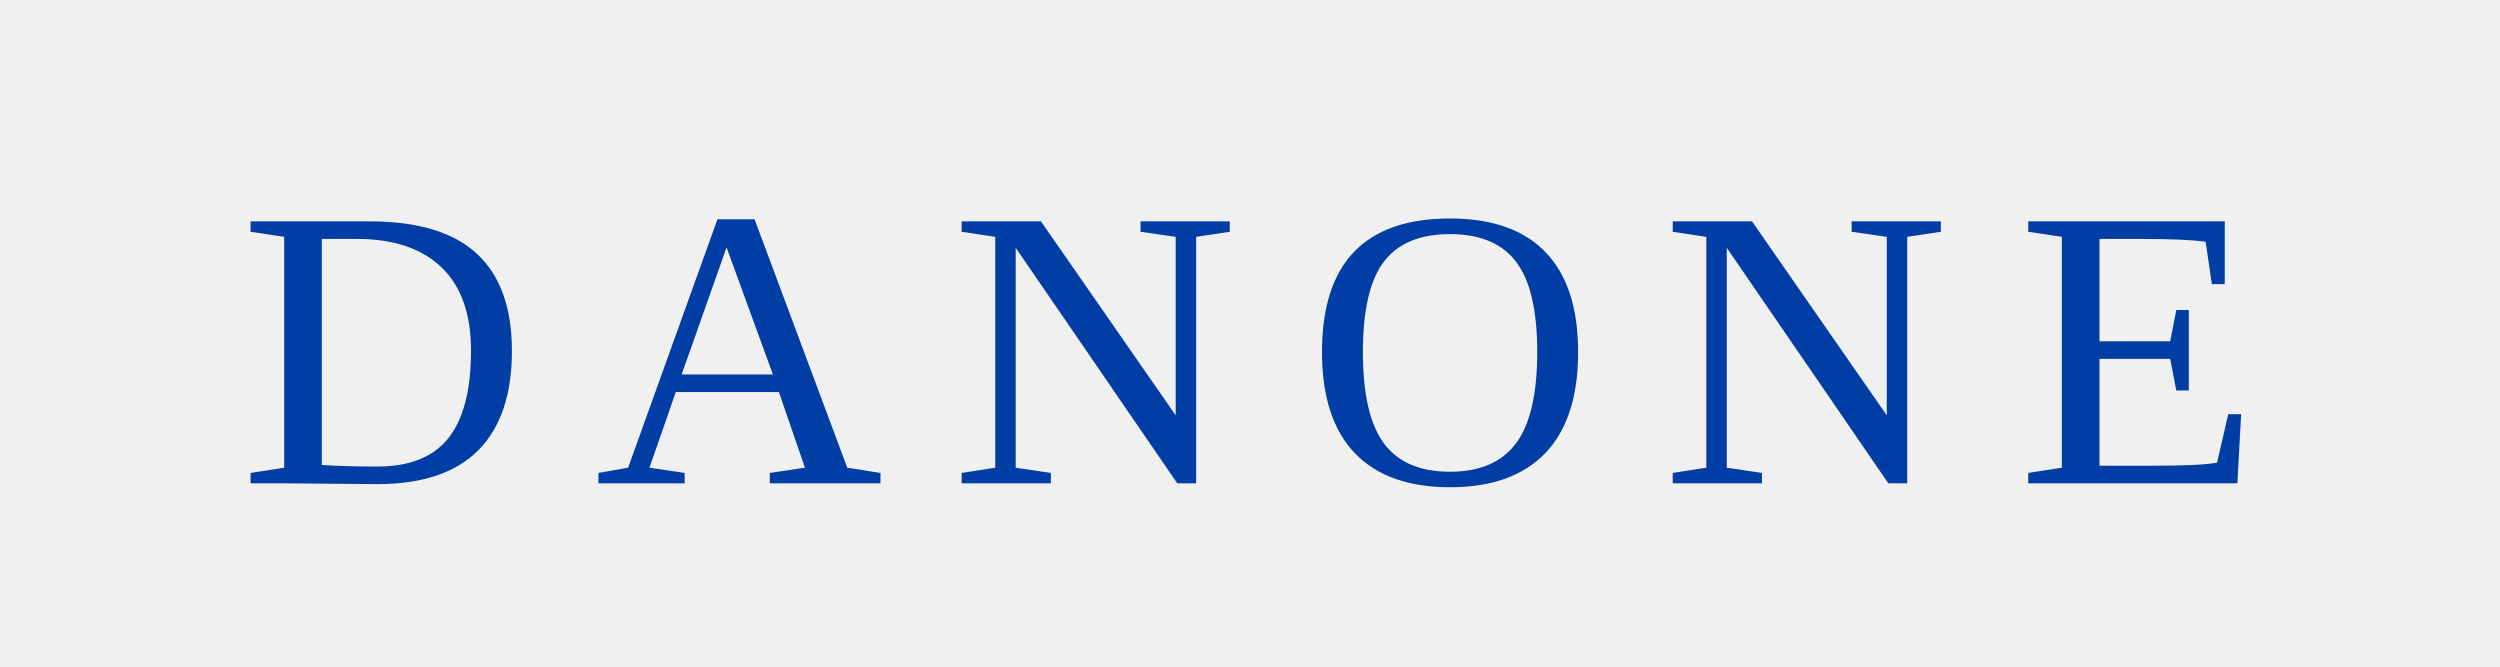
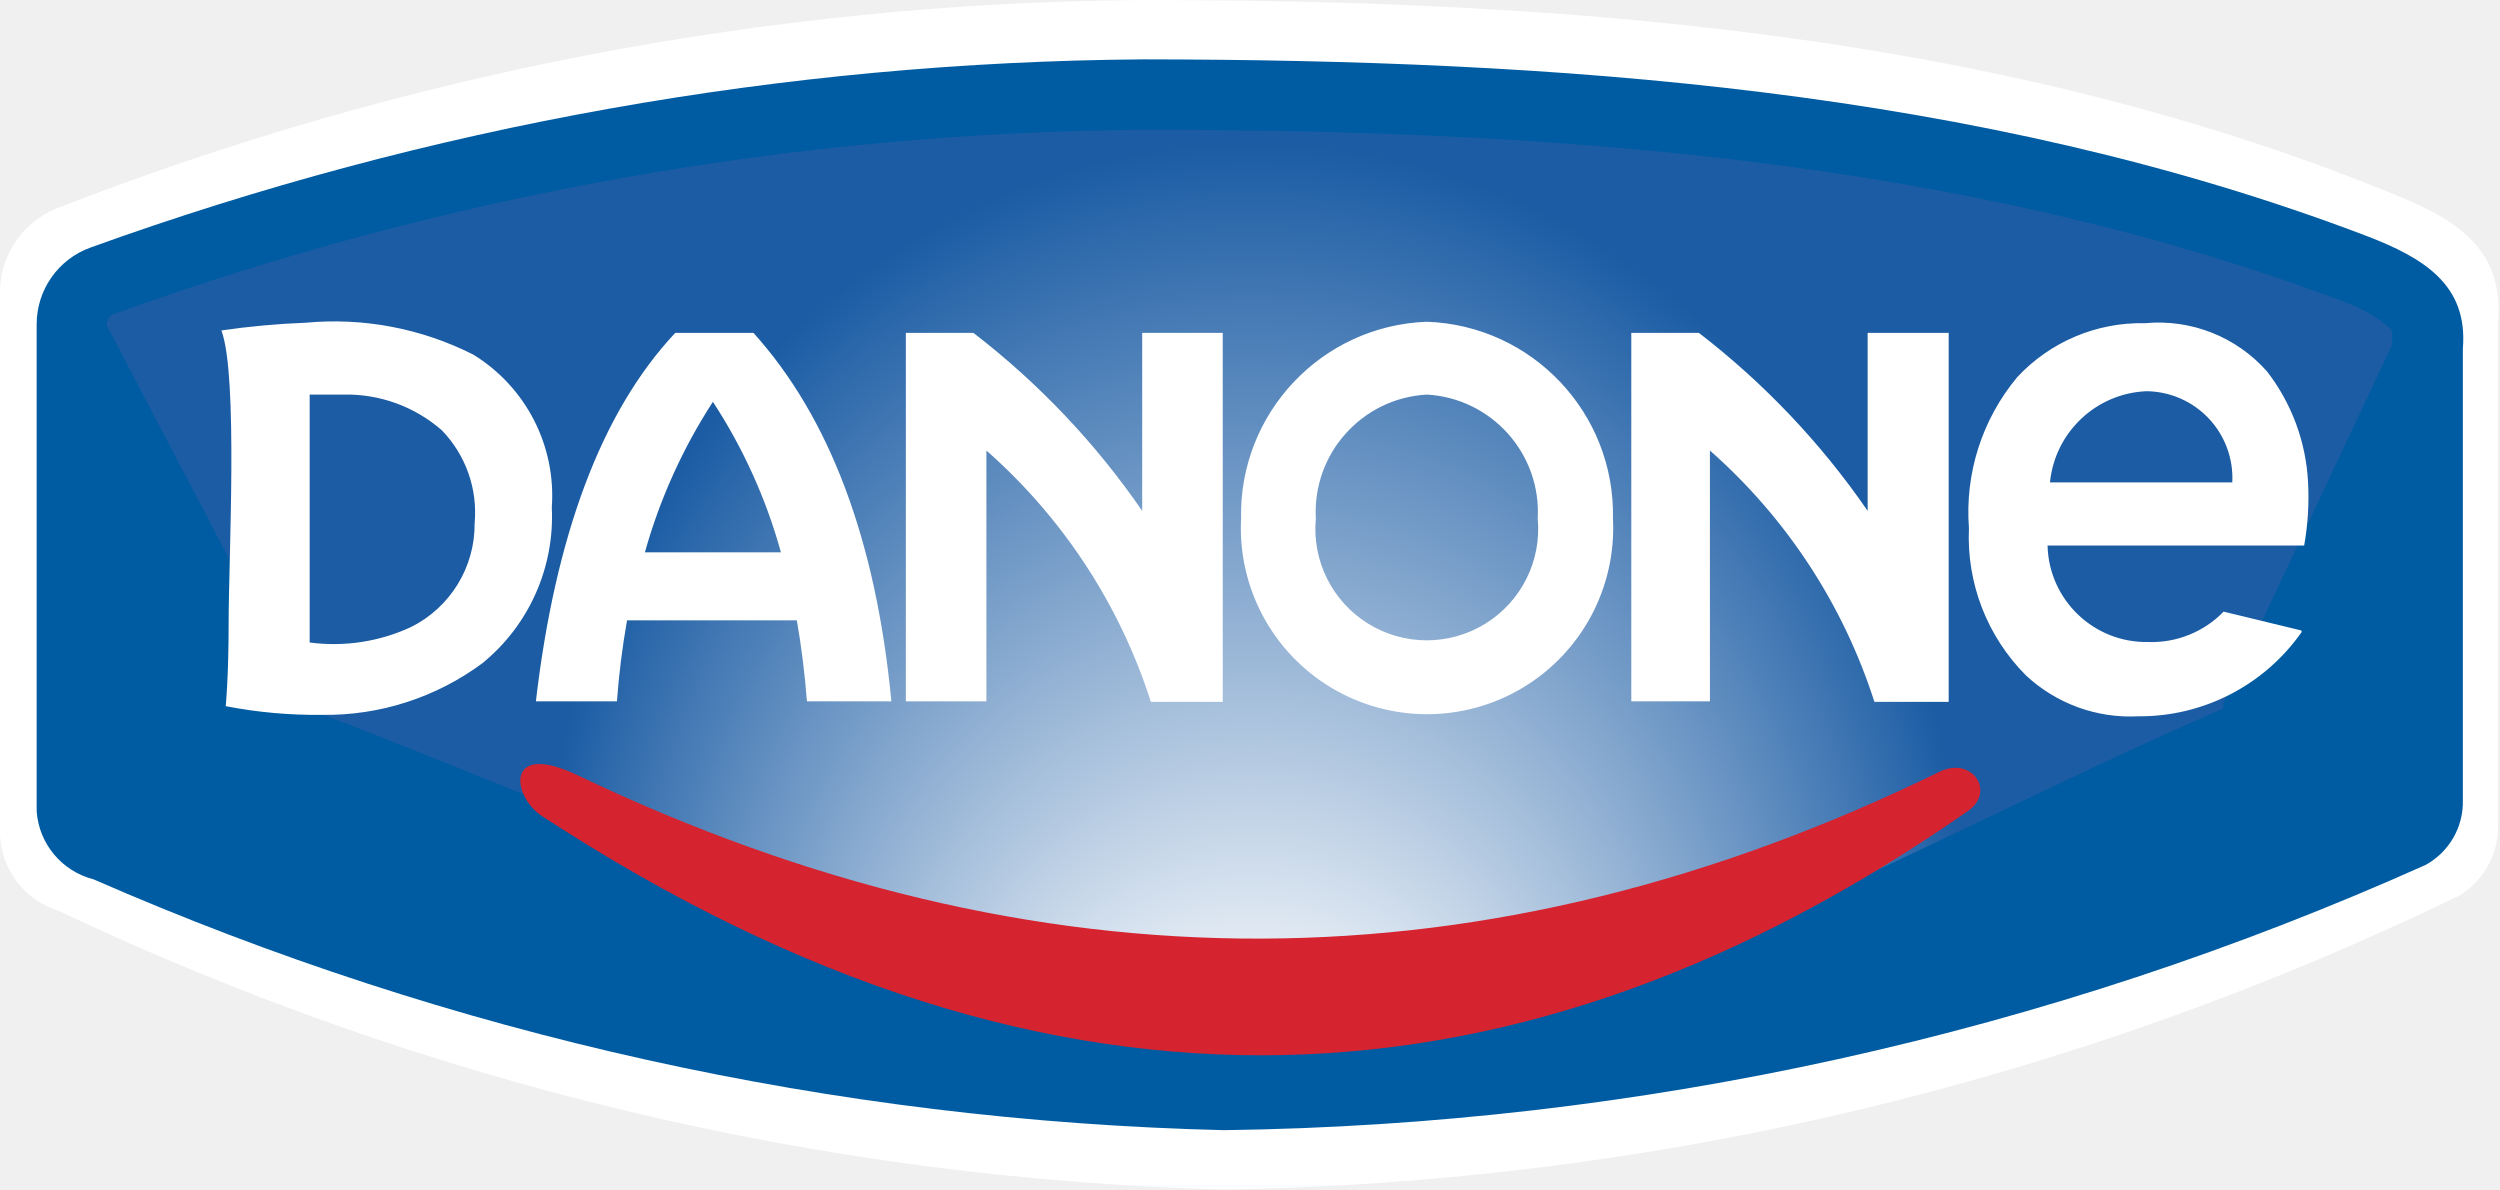
- <svg xmlns="http://www.w3.org/2000/svg" viewBox="0 0 300 80">
-   <text x="150" y="58" text-anchor="middle" font-family="'Garamond', 'Times New Roman', serif" font-size="48" font-weight="normal" letter-spacing="8" fill="#003DA5">DANONE</text>
+ <svg xmlns="http://www.w3.org/2000/svg" viewBox="0 0 51.83 24.67" width="2500" height="1190">
+   <defs>
+     <clipPath id="a">
+       <path d="M6.35 14.64a1.58 1.58 0 0 0 .28.15c7.46 2.86 11.15 4.91 18.75 6.66 8.47-.09 13-3.4 20.71-6.76a.67.67 0 0 0 0-.1l3.49-7.41v-.07a.49.49 0 0 0 0-.28 2.94 2.94 0 0 0-1-.58C40.66 3.26 32 2.69 23.71 2.69A64.34 64.34 0 0 0 2.36 6.51a.24.24 0 0 0-.15.23z" fill="none" clip-rule="evenodd" />
+     </clipPath>
+     <radialGradient id="b" cx="26.45" cy="16.61" fy="23.591" r="13.91" gradientTransform="matrix(1.06 0 0 1.18 -2.06 -.23)" gradientUnits="userSpaceOnUse">
+       <stop offset=".23" stop-color="#fff" />
+       <stop offset="1" stop-color="#1b5ca4" />
+     </radialGradient>
+   </defs>
+   <path d="M0 6.11v11.21a1.72 1.72 0 0 0 1.21 1.56 60.17 60.17 0 0 0 24.15 5.78A60.89 60.89 0 0 0 51 18.56a1.69 1.69 0 0 0 .79-1.5V6.66c.12-1.47-.83-2.09-2.08-2.6C41.43.65 32.36 0 23.64 0A63.32 63.32 0 0 0 1.15 4.33 1.88 1.88 0 0 0 0 6.11" fill="#fff" fill-rule="evenodd" />
+   <path d="M.76 6.73v10.09a1.57 1.57 0 0 0 1.18 1.41 62.18 62.18 0 0 0 23.44 5.2 62.94 62.94 0 0 0 24.91-5.5 1.49 1.49 0 0 0 .77-1.35V7.23c.11-1.32-.8-1.88-2-2.34C41 1.82 32.18 1.24 23.71 1.23a65.73 65.73 0 0 0-21.83 3.9 1.69 1.69 0 0 0-1.12 1.6" fill="#005ca2" fill-rule="evenodd" />
+   <g clip-path="url(#a)">
+     <path fill="url(#b)" d="M.76 1.23h50.32v22.2H.76z" />
+   </g>
+   <path d="M40.79 16.82c.6-.41.09-1.15-.58-.82-9.37 4.58-18.72 4.62-28.24.07-1.51-.72-1.36.44-.73.85 10.71 7 20.44 6.24 29.55-.1" fill="#d52330" fill-rule="evenodd" />
+   <path d="M6.43 8.18h.68a3 3 0 0 1 2.05.74 2.45 2.45 0 0 1 .68 1.93A2.38 2.38 0 0 1 8.52 13a3.81 3.81 0 0 1-2.1.32V8.18zm9.76 3.27a11.1 11.1 0 0 0-1.41-3.12 11.35 11.35 0 0 0-1.41 3.12h2.83zM14 6.9h1.62c1.57 1.74 2.54 4.28 2.86 7.64h-1.75q-.07-.88-.21-1.68H13a16.69 16.69 0 0 0-.21 1.68h-1.68c.4-3.42 1.35-6 2.89-7.64zm4.78 7.64h1.67v-5.2a11.7 11.7 0 0 1 3.41 5.21h1.49V6.9h-1.67v3.69a16.38 16.38 0 0 0-3.5-3.69h-1.4v7.64zm15 0h1.67v-5.2a11.7 11.7 0 0 1 3.41 5.21h1.54V6.9h-1.68v3.69a16.38 16.38 0 0 0-3.5-3.69h-1.4v7.64zm-4.2-7.87a4 4 0 0 1 3.86 4.08 3.86 3.86 0 1 1-7.71 0 4 4 0 0 1 3.85-4.08zm0 1.51a2.44 2.44 0 0 1 2.3 2.57 2.31 2.31 0 1 1-4.6 0 2.44 2.44 0 0 1 2.3-2.57zM46.28 10H42.5a2.1 2.1 0 0 1 2-1.89A1.8 1.8 0 0 1 46.28 10zm1.43 3.07l-1.61-.39a2.08 2.08 0 0 1-1.56.63 2.05 2.05 0 0 1-2.09-2h5.32a5.76 5.76 0 0 0 .08-1.32A4.09 4.09 0 0 0 47 7.7a3 3 0 0 0-2.53-1 3.51 3.51 0 0 0-2.65 1.12 4.37 4.37 0 0 0-1 3.13A4.06 4.06 0 0 0 42 14a3.17 3.17 0 0 0 2.33.85 4.1 4.1 0 0 0 3.39-1.75zM4.59 6.85c.35.94.15 4.72.15 6.07 0 1.12-.06 1.72-.06 1.72a9.91 9.91 0 0 0 2 .18A5.45 5.45 0 0 0 10 13.75a3.92 3.92 0 0 0 1.44-3.23 3.43 3.43 0 0 0-1.63-3.17 6.38 6.38 0 0 0-3.47-.66 16.58 16.58 0 0 0-1.75.16z" fill="#fff" fill-rule="evenodd" />
</svg>
